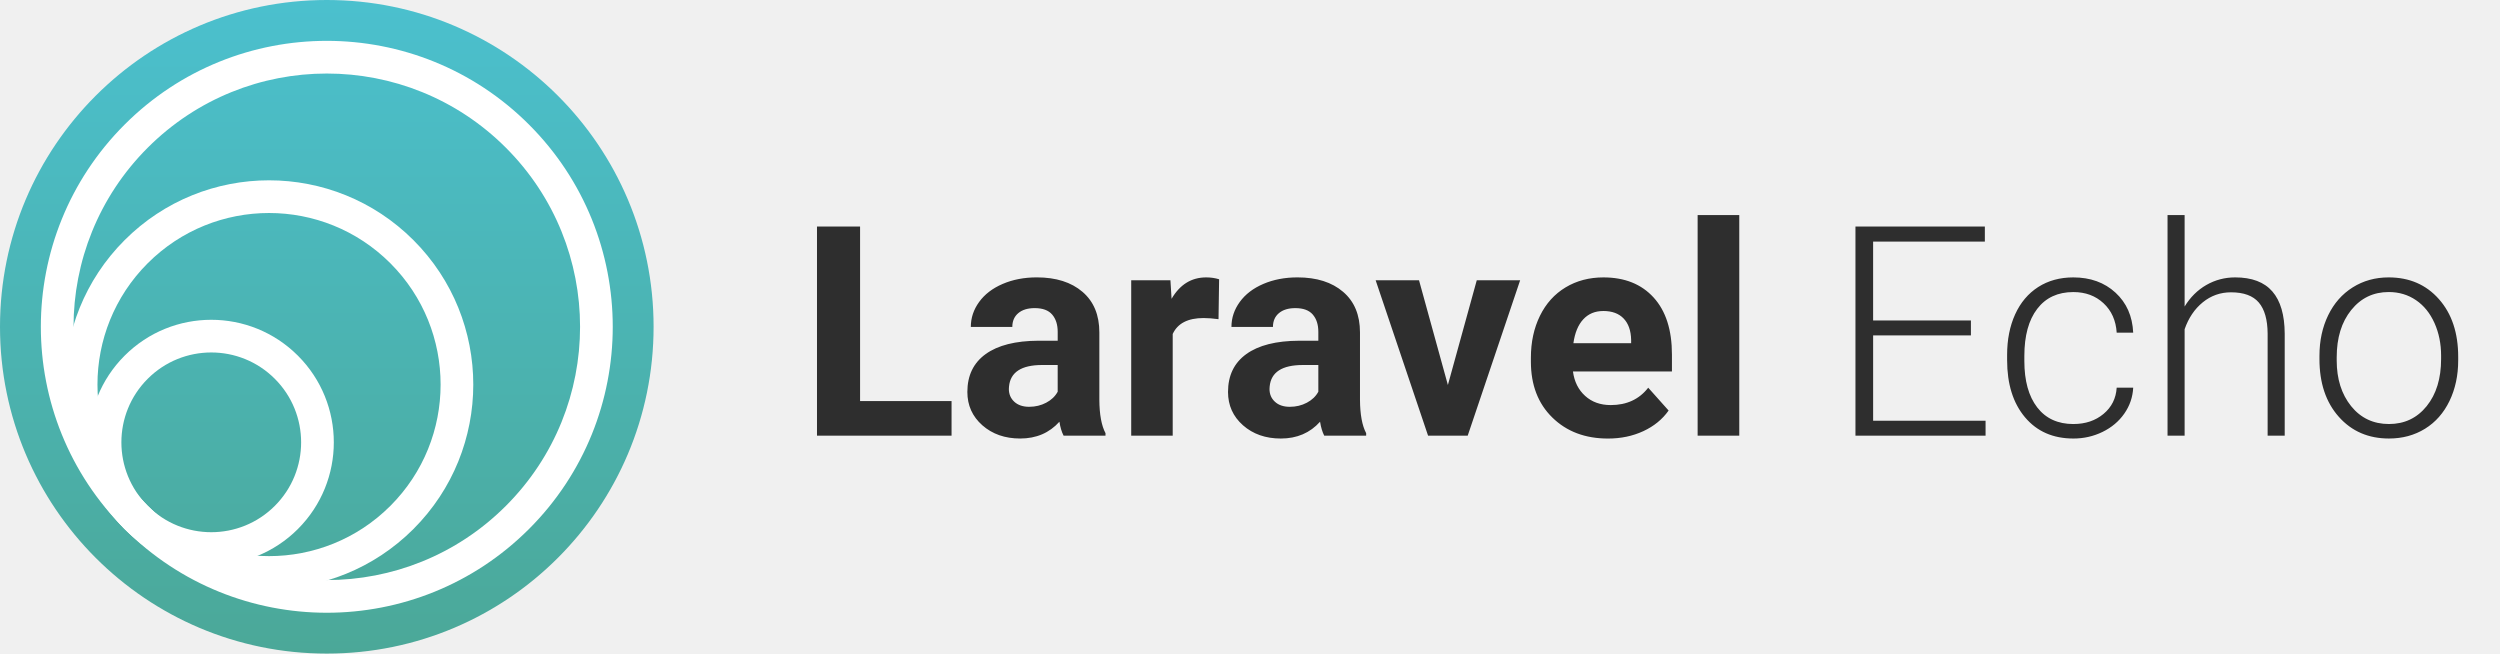
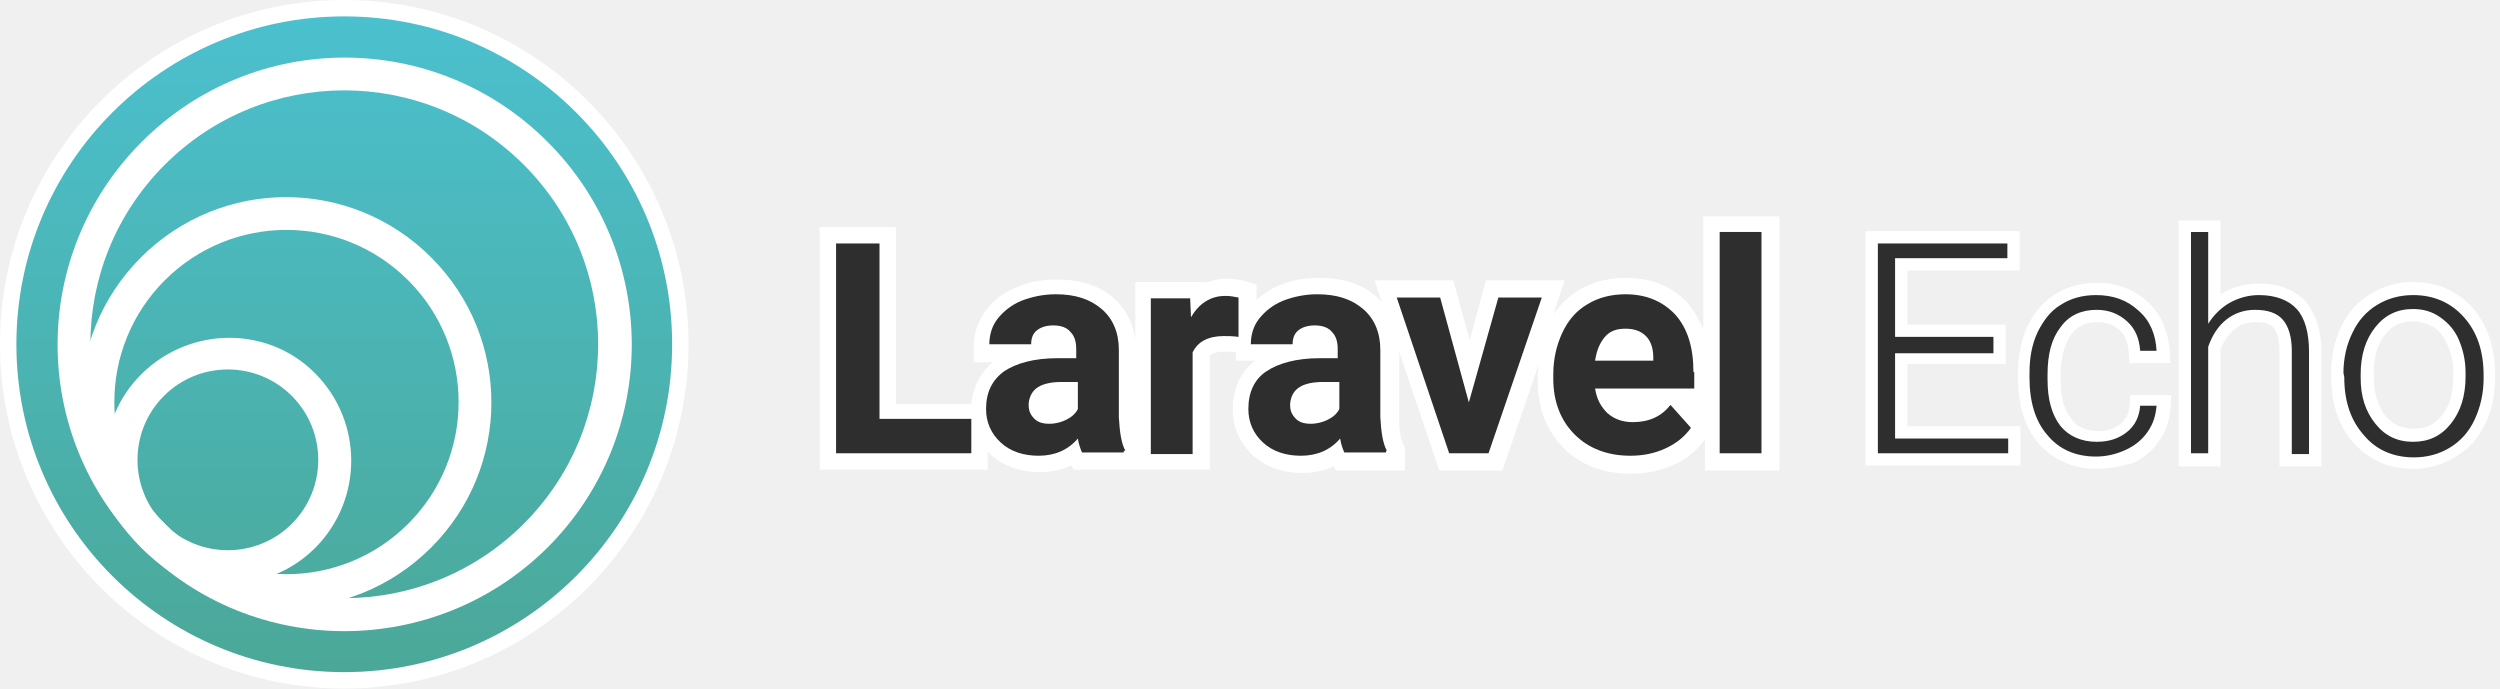
- <svg xmlns="http://www.w3.org/2000/svg" width="306" height="80" viewBox="0 0 306 80">
-   <defs>
-     <linearGradient id="a" x1="50%" x2="50%" y1="0%" y2="100%">
-       <stop stop-color="#4BC0CE" offset="0%" />
-       <stop stop-color="#4BA898" offset="100%" />
+ <svg xmlns="http://www.w3.org/2000/svg" width="305" height="84" viewBox="0 0 305 84">
+   <style>.st1{fill:#fff}.st1,.st3{fill-rule:evenodd;clip-rule:evenodd}.st3,.st4{fill:#2e2e2e}</style>
+   <path d="M207.8 26.3v13.9c-.5-1.2-1.1-2.3-1.9-3.2-1.9-2.1-4.4-3.1-7.6-3.1-2.1 0-4 .5-5.7 1.5-1.3.8-2.3 1.8-3.1 3l1.4-4.2h-9.6l-2 7.3-2-7.3h-9.6l.9 2.7c-.3-.3-.5-.6-.8-.8-1.7-1.5-4.1-2.2-6.9-2.2-1.8 0-3.5.3-5 1-1 .4-1.9 1-2.6 1.7v-1.9l-1.4-.4c-.7-.2-1.4-.3-2.2-.3-.7 0-1.6.1-2.5.5v-.1h-8.7v7c-.3-2.1-1.2-3.8-2.7-5.1-1.7-1.5-4.1-2.2-6.9-2.2-1.8 0-3.5.3-5 1-1.6.7-2.8 1.6-3.7 2.9-.9 1.3-1.4 2.7-1.4 4.2v2h2.3c-1.5 1.3-2.4 3-2.6 5.1h-9.2V27.7H100v29.6h20.5v-2.2l.4.4c1.6 1.4 3.6 2.1 6 2.1 1.4 0 2.7-.3 3.8-.8l.3.5h16.6V43.4c.2-.2.7-.5 1.8-.5.4 0 .9 0 1.4.1v1h2.3c-1.8 1.4-2.7 3.5-2.7 6 0 2.2.9 4.1 2.5 5.6 1.6 1.4 3.6 2.1 6 2.1 1.4 0 2.7-.3 3.8-.8l.3.5h8.4v-2.8l-.2-.4c-.2-.4-.5-1.2-.5-3.2v-8.1l4.9 14.5h7.7l4.4-12.9c0 .5-.1.9-.1 1.4v.5c0 3.4 1.1 6.2 3.2 8.3 2.1 2.1 4.9 3.1 8.2 3.1 1.9 0 3.6-.4 5.2-1.1a9 9 0 0 0 3.8-3.1v3.8h9.1v-31h-9.3z" fill="#fff" />
+   <g transform="translate(-10 -10)">
+     <circle class="st1" cx="52" cy="52" r="42" />
+     <linearGradient id="SVGID_1_" gradientUnits="userSpaceOnUse" x1="21.387" y1="330.012" x2="21.387" y2="329.012" gradientTransform="matrix(80 0 0 -80 -1659 26413)">
+       <stop offset="0" stop-color="#4bc0ce" />
+       <stop offset="1" stop-color="#4ba898" />
    </linearGradient>
-   </defs>
-   <g fill="none" fill-rule="evenodd">
-     <path fill="#2E2E2E" d="M105.273 49.088h11.198v4.236H100V27.73h5.273v21.358zm24.91 4.236c-.236-.457-.406-1.025-.51-1.705-1.232 1.37-2.83 2.056-4.8 2.056-1.863 0-3.407-.54-4.632-1.617-1.223-1.08-1.836-2.44-1.836-4.08 0-2.015.747-3.562 2.242-4.64 1.494-1.078 3.653-1.623 6.477-1.635h2.338v-1.09c0-.88-.225-1.582-.676-2.11-.45-.526-1.163-.79-2.136-.79-.855 0-1.526.205-2.012.615-.487.41-.73.973-.73 1.688h-5.08c0-1.102.34-2.122 1.02-3.06.68-.937 1.64-1.672 2.883-2.205 1.24-.533 2.635-.8 4.182-.8 2.344 0 4.204.59 5.58 1.767 1.378 1.177 2.067 2.833 2.067 4.966v8.244c.01 1.804.262 3.17.754 4.095v.3h-5.132zm-4.203-3.533c.75 0 1.442-.166 2.075-.5.633-.334 1.1-.782 1.406-1.345v-3.27h-1.898c-2.542 0-3.896.88-4.06 2.638l-.018.298c0 .634.223 1.156.668 1.566.446.41 1.055.615 1.828.615zm23.168-10.722c-.69-.093-1.3-.14-1.828-.14-1.922 0-3.18.65-3.78 1.95v12.446h-5.08v-19.02h4.8l.14 2.268c1.02-1.746 2.432-2.62 4.237-2.62.562 0 1.09.077 1.582.23l-.072 4.886zm12.938 14.256c-.234-.457-.404-1.025-.51-1.705-1.23 1.37-2.83 2.056-4.8 2.056-1.862 0-3.406-.54-4.63-1.617-1.225-1.08-1.837-2.44-1.837-4.08 0-2.015.746-3.562 2.24-4.64 1.494-1.078 3.653-1.623 6.477-1.635h2.338v-1.09c0-.88-.225-1.582-.677-2.11-.45-.526-1.163-.79-2.135-.79-.856 0-1.527.205-2.013.615-.486.41-.73.973-.73 1.688h-5.08c0-1.102.34-2.122 1.02-3.06.68-.937 1.64-1.672 2.883-2.205 1.242-.533 2.637-.8 4.183-.8 2.344 0 4.205.59 5.58 1.767 1.378 1.177 2.067 2.833 2.067 4.966v8.244c.012 1.804.264 3.17.756 4.095v.3h-5.134zm-4.2-3.533c.75 0 1.44-.166 2.073-.5.632-.334 1.1-.782 1.405-1.345v-3.27h-1.898c-2.543 0-3.897.88-4.06 2.638l-.018.298c0 .634.22 1.156.667 1.566.445.41 1.054.615 1.828.615zm19.335-2.67l3.534-12.815h5.31l-6.418 19.02h-4.85l-6.417-19.02h5.308l3.533 12.814zm19.6 6.556c-2.79 0-5.06-.856-6.81-2.567-1.753-1.712-2.63-3.99-2.63-6.84v-.49c0-1.91.37-3.62 1.108-5.125.74-1.506 1.784-2.666 3.138-3.48 1.353-.815 2.897-1.222 4.632-1.222 2.6 0 4.65.82 6.143 2.46 1.496 1.642 2.243 3.968 2.243 6.98v2.074H192.53c.165 1.242.66 2.238 1.487 2.988.826.75 1.872 1.125 3.137 1.125 1.957 0 3.487-.71 4.588-2.127l2.496 2.795c-.76 1.078-1.793 1.92-3.093 2.523-1.3.604-2.743.906-4.325.906zm-.58-15.61c-1.008 0-1.825.34-2.452 1.02-.627.68-1.028 1.652-1.204 2.918h7.066V41.6c-.023-1.125-.328-1.996-.914-2.61-.586-.616-1.418-.924-2.496-.924zm16.647 15.258h-5.098v-27h5.097v27zm28.353-12.27h-11.97v10.442h13.763v1.828h-15.926V27.73h15.838v1.846H229.27v9.65h11.97v1.83zM253.79 51.9c1.466 0 2.693-.413 3.684-1.24.99-.825 1.526-1.894 1.608-3.207h2.022c-.06 1.16-.422 2.218-1.09 3.173-.668.955-1.556 1.702-2.663 2.24-1.107.54-2.293.81-3.56.81-2.495 0-4.473-.867-5.932-2.602-1.46-1.734-2.188-4.066-2.188-6.996v-.633c0-1.875.328-3.533.984-4.974.657-1.44 1.597-2.554 2.822-3.34 1.224-.784 2.657-1.177 4.297-1.177 2.086 0 3.806.62 5.16 1.863 1.353 1.243 2.077 2.877 2.17 4.905h-2.02c-.095-1.488-.63-2.69-1.61-3.603-.978-.914-2.21-1.37-3.7-1.37-1.898 0-3.372.685-4.42 2.056-1.05 1.37-1.574 3.293-1.574 5.765v.616c0 2.425.524 4.318 1.573 5.677 1.048 1.36 2.528 2.04 4.438 2.04zm13.606-14.38c.692-1.135 1.577-2.014 2.655-2.635 1.08-.62 2.257-.932 3.534-.932 2.04 0 3.557.574 4.553 1.723.996 1.148 1.5 2.87 1.51 5.168v12.48h-2.09V40.826c-.012-1.7-.372-2.965-1.08-3.797-.71-.833-1.844-1.25-3.403-1.25-1.3 0-2.452.408-3.454 1.223-1.002.814-1.743 1.913-2.224 3.296v13.024h-2.09v-27h2.09V37.52zm16.506 6.013c0-1.828.355-3.474 1.064-4.94.71-1.464 1.71-2.604 3.006-3.418 1.295-.815 2.762-1.222 4.403-1.222 2.53 0 4.582.888 6.152 2.663 1.57 1.776 2.356 4.128 2.356 7.058v.44c0 1.84-.355 3.494-1.064 4.965-.71 1.47-1.71 2.604-2.998 3.4-1.29.797-2.76 1.196-4.412 1.196-2.52 0-4.567-.888-6.143-2.663-1.577-1.776-2.365-4.128-2.365-7.058v-.422zm2.11.58c0 2.274.59 4.14 1.766 5.6 1.178 1.458 2.722 2.187 4.632 2.187 1.9 0 3.437-.73 4.614-2.188 1.178-1.46 1.767-3.384 1.767-5.775v-.404c0-1.453-.27-2.783-.808-3.99-.54-1.207-1.294-2.142-2.267-2.804-.973-.663-2.086-.994-3.34-.994-1.875 0-3.404.735-4.588 2.206-1.183 1.47-1.775 3.396-1.775 5.775v.386z" />
-     <g transform="translate(-10 -10)">
-       <circle cx="50" cy="50" r="40" fill="url(#a)" />
-       <g fill="#FFF">
-         <path d="M74.75 74.75c13.667-13.67 13.667-35.83 0-49.5-13.67-13.667-35.83-13.667-49.498 0-13.67 13.67-13.67 35.83 0 49.5 13.668 13.667 35.83 13.667 49.497 0zm-2.83-2.83c12.107-12.106 12.107-31.734 0-43.84-12.106-12.106-31.734-12.106-43.84 0-12.106 12.106-12.106 31.734 0 43.84 12.106 12.107 31.734 12.107 43.84 0z" />
-         <path d="M57.78 71.92c8.2-8.2 8.2-21.497 0-29.698-8.202-8.2-21.5-8.2-29.7 0s-8.2 21.497 0 29.698c8.2 8.2 21.498 8.2 29.7 0zm2.827 2.83c-9.763 9.762-25.592 9.762-35.355 0-9.763-9.764-9.763-25.593 0-35.356 9.763-9.764 25.592-9.764 35.355 0 9.763 9.763 9.763 25.592 0 35.355z" />
-         <path d="M43.636 71.92c4.296-4.295 4.296-11.26 0-15.556-4.295-4.296-11.26-4.296-15.556 0-4.296 4.296-4.296 11.26 0 15.556 4.296 4.296 11.26 4.296 15.556 0zm2.83 2.83c-5.86 5.857-15.356 5.857-21.214 0-5.858-5.86-5.858-15.356 0-21.214 5.858-5.858 15.355-5.858 21.213 0 5.858 5.858 5.858 15.355 0 21.213z" />
-       </g>
-     </g>
+     <circle cx="52" cy="52" r="40" fill-rule="evenodd" clip-rule="evenodd" fill="url(#SVGID_1_)" />
+     <path class="st1" d="M76.8 76.8c13.7-13.7 13.7-35.8 0-49.5-13.7-13.7-35.8-13.7-49.5 0-13.7 13.7-13.7 35.8 0 49.5 13.6 13.6 35.8 13.6 49.5 0zm-2.9-2.9C86 61.8 86 42.2 73.9 30.1 61.8 18 42.2 18 30.1 30.1s-12.1 31.7 0 43.8C42.2 86 61.8 86 73.9 73.9z" />
+     <path class="st1" d="M59.8 73.9c8.2-8.2 8.2-21.5 0-29.7s-21.5-8.2-29.7 0-8.2 21.5 0 29.7 21.5 8.2 29.7 0zm2.8 2.9c-9.8 9.8-25.6 9.8-35.4 0-9.8-9.8-9.8-25.6 0-35.4 9.8-9.8 25.6-9.8 35.4 0 9.8 9.8 9.8 25.6 0 35.4z" />
+     <path class="st1" d="M45.6 73.9c4.3-4.3 4.3-11.3 0-15.6-4.3-4.3-11.3-4.3-15.6 0s-4.3 11.3 0 15.6 11.3 4.3 15.6 0zm2.9 2.9c-5.9 5.9-15.4 5.9-21.2 0-5.9-5.9-5.9-15.4 0-21.2s15.4-5.9 21.2 0 5.8 15.3 0 21.2z" />
  </g>
+   <path class="st3" d="M107.3 51.1h11.2v4.2H102V29.7h5.3zM151.1 41.1c-.7-.1-1.3-.1-1.8-.1-1.9 0-3.2.7-3.8 2v12.4h-5.1v-19h4.8l.1 2.3c1-1.7 2.4-2.6 4.2-2.6.6 0 1.1.1 1.6.2v4.8z" />
+   <path class="st4" d="M164.1 55.3zM169.2 55c-.5-.9-.7-2.3-.8-4.1v-8.2c0-2.1-.7-3.8-2.1-5-1.4-1.2-3.2-1.8-5.6-1.8-1.5 0-2.9.3-4.2.8-1.2.5-2.2 1.3-2.9 2.2-.7.9-1 2-1 3.1h5.1c0-.7.2-1.3.7-1.7.5-.4 1.2-.6 2-.6 1 0 1.7.3 2.1.8.5.5.7 1.2.7 2.1v1.1H161c-2.8 0-5 .6-6.5 1.6s-2.2 2.6-2.2 4.6c0 1.6.6 3 1.8 4.1 1.2 1.1 2.8 1.6 4.6 1.6 2 0 3.6-.7 4.8-2.1.1.7.3 1.2.5 1.7h5.1V55zm-5.8-5.1c-.3.6-.8 1-1.4 1.3-.6.3-1.3.5-2.1.5s-1.4-.2-1.8-.6c-.4-.4-.7-.9-.7-1.6v-.3c.2-1.8 1.5-2.6 4.1-2.6h1.9v3.3z" />
+   <path class="st3" d="m179.2 49.1 3.6-12.8h5.3l-6.5 19h-4.8l-6.4-19h5.3l3.5 12.8z" />
+   <path class="st4" d="M206.6 45.4c0-3-.7-5.3-2.2-7-1.5-1.6-3.5-2.5-6.1-2.5-1.7 0-3.3.4-4.6 1.2-1.4.8-2.4 2-3.1 3.5-.7 1.5-1.1 3.2-1.1 5.1v.5c0 2.8.9 5.1 2.6 6.8 1.7 1.7 4 2.6 6.8 2.6 1.6 0 3-.3 4.3-.9 1.3-.6 2.3-1.4 3.1-2.5l-2.5-2.8c-1.1 1.4-2.6 2.1-4.6 2.1-1.3 0-2.3-.4-3.1-1.1-.8-.8-1.3-1.7-1.5-3h12.1v-2zm-4.9-1.4h-7.1c.2-1.3.6-2.2 1.2-2.9.6-.7 1.4-1 2.5-1s1.9.3 2.5.9c.6.6.9 1.5.9 2.6v.4z" />
+   <path class="st3" d="M214.9 55.3h-5.1v-27h5.1v27z" />
+   <path class="st4" d="M137.3 55c-.5-.9-.7-2.3-.8-4.1v-8.2c0-2.1-.7-3.8-2.1-5-1.4-1.2-3.2-1.8-5.6-1.8-1.5 0-2.9.3-4.2.8-1.2.5-2.2 1.3-2.9 2.2-.7.9-1 2-1 3.1h5.1c0-.7.2-1.3.7-1.7.5-.4 1.2-.6 2-.6 1 0 1.7.3 2.1.8.5.5.7 1.2.7 2.1v1.1H129c-2.8 0-5 .6-6.5 1.6-1.5 1.1-2.2 2.6-2.2 4.6 0 1.6.6 3 1.8 4.1 1.2 1.1 2.8 1.6 4.6 1.6 2 0 3.6-.7 4.8-2.1.1.7.3 1.2.5 1.7h5.1V55zm-5.8-5.1c-.3.6-.8 1-1.4 1.3-.6.3-1.3.5-2.1.5s-1.4-.2-1.8-.6c-.4-.4-.7-.9-.7-1.6v-.3c.2-1.8 1.5-2.6 4.1-2.6h1.9v3.3z" />
+   <path class="st1" d="M255.8 57.2c-2.9 0-5.3-1.1-7.1-3.1-1.7-2-2.5-4.7-2.5-8v-.6c0-2.1.4-4 1.1-5.6.8-1.7 1.9-3 3.4-4 1.5-.9 3.2-1.4 5.1-1.4 2.5 0 4.5.8 6.2 2.3 1.6 1.5 2.5 3.5 2.7 5.9l.1 1.6h-5l-.1-1.4c-.1-1.1-.4-2-1.1-2.6-.7-.7-1.6-1-2.7-1-1.4 0-2.5.5-3.2 1.5-.8 1.1-1.3 2.7-1.3 4.9v.6c0 2.1.4 3.7 1.3 4.8.7 1 1.7 1.4 3.1 1.5h.2c1.1 0 2-.3 2.7-.9.7-.6 1-1.2 1.1-2.1l.1-1.4h5l-.1 1.6c-.1 1.4-.5 2.8-1.4 4-.8 1.2-1.9 2.1-3.2 2.7-1.5.4-2.9.7-4.4.7zm38.6 0c-3 0-5.4-1.1-7.3-3.2-1.8-2-2.7-4.8-2.7-8.1v-.4c0-2 .4-3.9 1.2-5.6.8-1.7 2-3.1 3.6-4 1.5-1 3.3-1.5 5.2-1.5 3 0 5.4 1.1 7.3 3.2 1.8 2.1 2.7 4.8 2.7 8.1v.4c0 2.1-.4 3.9-1.2 5.6-.8 1.7-2 3.1-3.6 4-1.5 1-3.3 1.5-5.2 1.5zm0-18c-1.4 0-2.5.5-3.4 1.6-1 1.2-1.4 2.8-1.4 4.8v.4c0 1.9.5 3.5 1.4 4.7.9 1.1 2 1.6 3.5 1.6s2.5-.5 3.4-1.6c1-1.2 1.4-2.8 1.4-4.8v-.4c0-1.2-.2-2.4-.7-3.4-.4-1-1-1.7-1.7-2.2-.8-.4-1.6-.7-2.5-.7zm-66.8 17.6V28.2h18.8V33h-13.7v6.6h12v4.8h-12V52h13.8v4.8h-18.9zm50.5 0v-14c0-1.3-.3-2.3-.7-2.8-.4-.5-1.2-.7-2.3-.7-1 0-1.8.3-2.5.9-.7.6-1.3 1.4-1.7 2.4v14.3h-5.1v-30h5.1v9c.1-.1.3-.2.4-.2 1.3-.8 2.8-1.1 4.3-1.1 2.5 0 4.4.8 5.7 2.2 1.2 1.4 1.9 3.5 1.9 6.1v14h-5.1z" />
+   <path class="st3" d="M243.2 43.1h-12v10.4H245v1.8h-15.9V29.7h15.8v1.8h-13.7v9.6h12v2zm12.6 10.8c1.5 0 2.7-.4 3.7-1.2 1-.8 1.5-1.9 1.6-3.2h2c-.1 1.2-.4 2.2-1.1 3.2s-1.6 1.7-2.7 2.2c-1.1.5-2.3.8-3.6.8-2.5 0-4.5-.9-5.9-2.6-1.5-1.7-2.2-4.1-2.2-7v-.6c0-1.9.3-3.5 1-5 .7-1.4 1.6-2.6 2.8-3.3 1.2-.8 2.7-1.2 4.3-1.2 2.1 0 3.8.6 5.2 1.9 1.4 1.2 2.1 2.9 2.2 4.9h-2c-.1-1.5-.6-2.7-1.6-3.6-1-.9-2.2-1.4-3.7-1.4-1.9 0-3.4.7-4.4 2.1-1.1 1.4-1.6 3.3-1.6 5.8v.6c0 2.4.5 4.3 1.6 5.7 1 1.2 2.5 1.9 4.4 1.9zm13.6-14.4c.7-1.1 1.6-2 2.7-2.6 1.1-.6 2.3-.9 3.5-.9 2 0 3.6.6 4.6 1.7 1 1.1 1.5 2.9 1.5 5.2v12.5h-2.1V42.8c0-1.7-.4-3-1.1-3.8-.7-.8-1.8-1.2-3.4-1.2-1.3 0-2.5.4-3.5 1.2-1 .8-1.7 1.9-2.2 3.3v13h-2.1v-27h2.1v11.2zm16.5 6c0-1.8.4-3.5 1.1-4.9.7-1.5 1.7-2.6 3-3.4 1.3-.8 2.8-1.2 4.4-1.2 2.5 0 4.6.9 6.2 2.7 1.6 1.8 2.4 4.1 2.4 7.1v.4c0 1.8-.4 3.5-1.1 5-.7 1.5-1.7 2.6-3 3.4-1.3.8-2.8 1.2-4.4 1.2-2.5 0-4.6-.9-6.1-2.7-1.6-1.8-2.4-4.1-2.4-7.1l-.1-.5zm2.1.6c0 2.3.6 4.1 1.8 5.6 1.2 1.5 2.7 2.2 4.6 2.2 1.9 0 3.4-.7 4.6-2.2 1.2-1.5 1.8-3.4 1.8-5.8v-.4c0-1.5-.3-2.8-.8-4-.5-1.2-1.3-2.1-2.3-2.8-1-.7-2.1-1-3.3-1-1.9 0-3.4.7-4.6 2.2-1.2 1.5-1.8 3.4-1.8 5.8v.4z" />
</svg>
